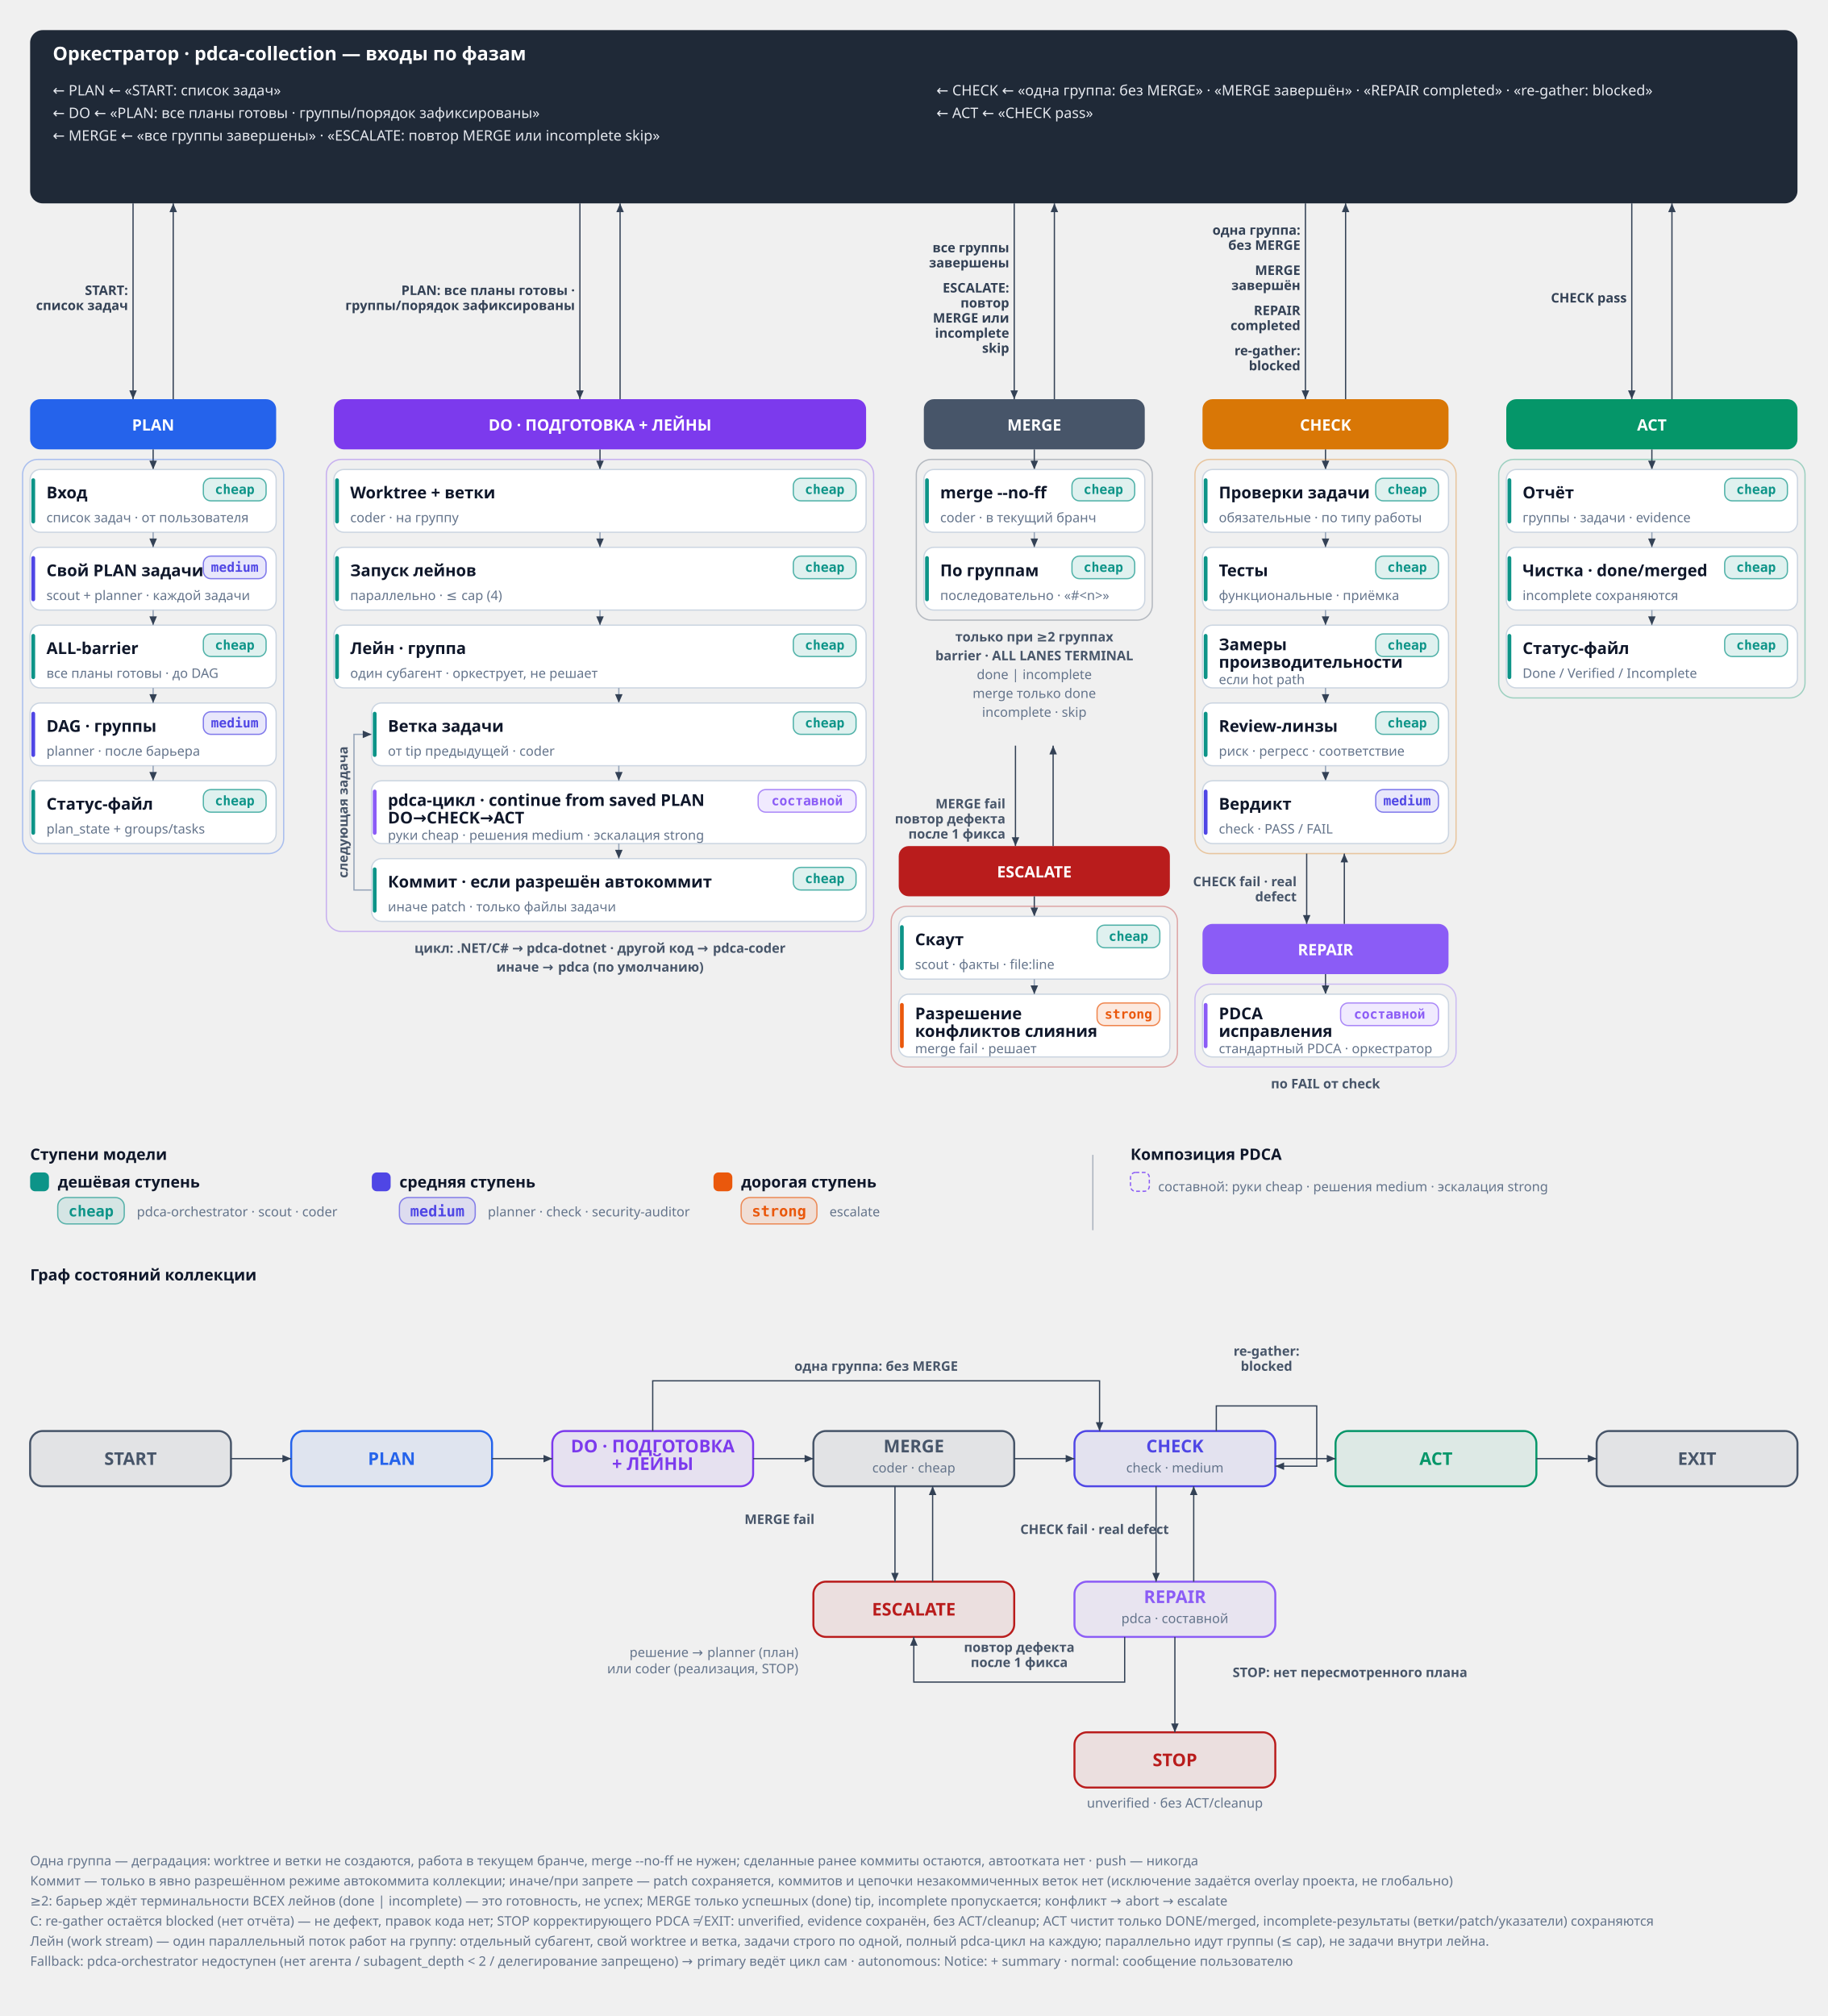
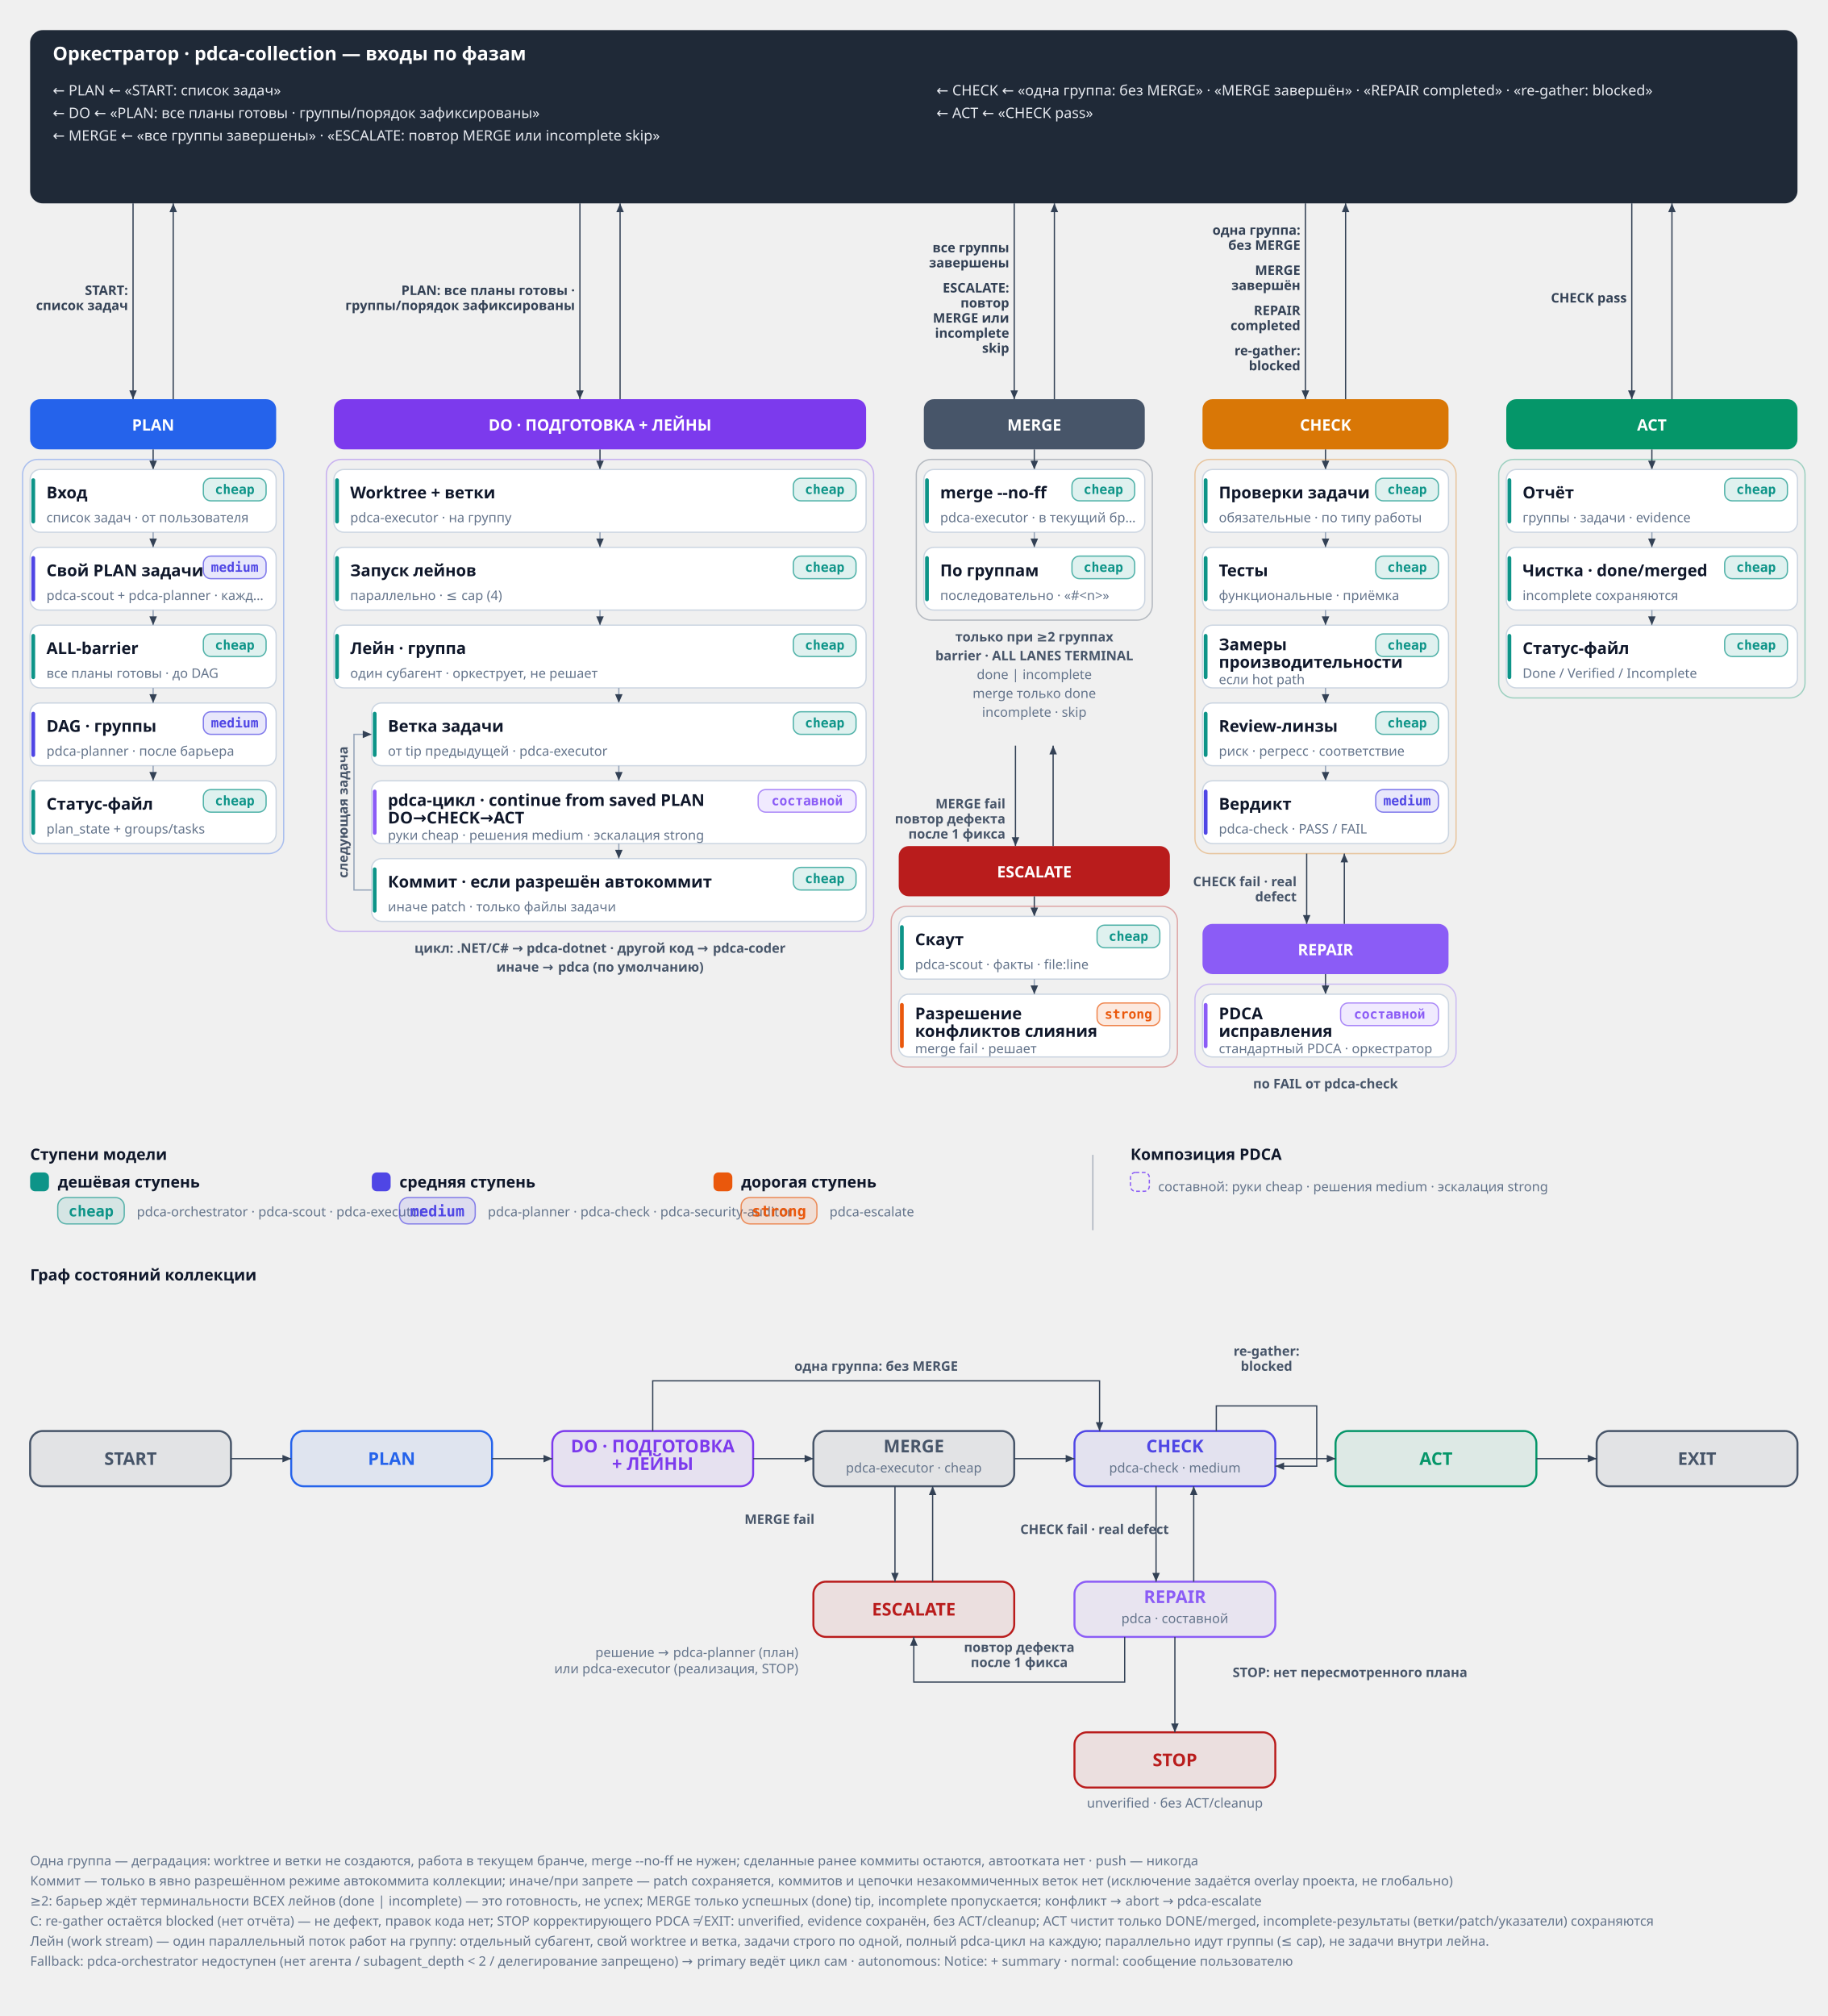
<svg xmlns="http://www.w3.org/2000/svg" viewBox="0 0 1456 1606" width="1456" font-family="Segoe UI, system-ui, sans-serif">
  <defs>
    <marker id="arrow" markerWidth="9" markerHeight="9" refX="7" refY="3" orient="auto">
      <path d="M0,0 L7,3 L0,6 Z" fill="#334155" />
    </marker>
  </defs>
  <style>
.t{font-size:13px;font-weight:600;fill:#0f172a}
.s{font-size:10.5px;fill:#64748b}
.h{font-size:12.5px;font-weight:700;fill:#ffffff}
.g{font-size:10.5px;font-weight:600}
.band{fill:#1f2937}
.bt{fill:#ffffff;font-size:15px;font-weight:700}
.ol{fill:#e6e9ef;font-size:11.5px}
.lt{font-size:12.5px;font-weight:700;fill:#0f172a}
.ls{font-size:10.5px;fill:#64748b}
.nt{font-size:10.5px;fill:#64748b}
.lm{font-family:ui-monospace,Consolas,Menlo,monospace;font-size:12px;font-weight:700}
.bm{font-family:ui-monospace,Consolas,Menlo,monospace;font-size:10.5px;font-weight:700}
.st{font-size:14px;font-weight:700}
</style>
  <rect x="24" y="24" width="1408" height="138" rx="10" class="band" data-band="orchestrator" />
  <text x="42" y="48" class="bt">Оркестратор · pdca-collection — входы по фазам</text>
  <text x="42" y="76" class="ol">← PLAN ← «START: список задач»</text>
  <text x="42" y="94" class="ol">← DO ← «PLAN: все планы готовы · группы/порядок зафиксированы»</text>
  <text x="42" y="112" class="ol">← MERGE ← «все группы завершены» · «ESCALATE: повтор MERGE или incomplete skip»</text>
  <text x="746.0" y="76" class="ol">← CHECK ← «одна группа: без MERGE» · «MERGE завершён» · «REPAIR completed» · «re-gather: blocked»</text>
  <text x="746.0" y="94" class="ol">← ACT ← «CHECK pass»</text>
  <g data-column="P">
    <g data-peer-header="P">
      <rect x="24" y="318" width="196" height="40" rx="8" fill="#2563eb" />
      <text x="122.0" y="343.0" class="h" text-anchor="middle">PLAN</text>
    </g>
    <polyline points="122.0,358 122.0,374" fill="none" stroke="#334155" marker-end="url(#arrow)" />
    <rect x="24" y="374" width="196" height="50" rx="8" fill="#ffffff" stroke="#cbd5e1" stroke-width="1" />
    <rect x="25" y="381" width="3" height="36" rx="1.5" fill="#0d9488" />
    <rect x="162" y="381" width="50" height="18" rx="6" fill="#0d9488" fill-opacity="0.13" stroke="#0d9488" stroke-opacity="0.7" />
    <text x="187.0" y="393.5" class="bm" fill="#0d9488" text-anchor="middle">cheap</text>
    <text x="37" y="397" class="t">Вход</text>
    <text x="37" y="416" class="s">список задач · от пользователя</text>
    <g data-step="task-plan">
      <rect x="24" y="436" width="196" height="50" rx="8" fill="#ffffff" stroke="#cbd5e1" stroke-width="1" />
      <rect x="25" y="443" width="3" height="36" rx="1.5" fill="#4f46e5" />
      <rect x="162" y="443" width="50" height="18" rx="6" fill="#4f46e5" fill-opacity="0.13" stroke="#4f46e5" stroke-opacity="0.7" />
      <text x="187.0" y="455.5" class="bm" fill="#4f46e5" text-anchor="middle">medium</text>
      <text x="37" y="459" class="t">Свой PLAN задачи</text>
-       <text x="37" y="478" class="s">scout + planner · каждой задачи</text>
+       <text x="37" y="478" class="s">pdca-scout + pdca-planner · кажд…</text>
    </g>
    <g data-step="all-plans-barrier">
      <rect x="24" y="498" width="196" height="50" rx="8" fill="#ffffff" stroke="#cbd5e1" stroke-width="1" />
      <rect x="25" y="505" width="3" height="36" rx="1.5" fill="#0d9488" />
      <rect x="162" y="505" width="50" height="18" rx="6" fill="#0d9488" fill-opacity="0.13" stroke="#0d9488" stroke-opacity="0.7" />
      <text x="187.0" y="517.5" class="bm" fill="#0d9488" text-anchor="middle">cheap</text>
      <text x="37" y="521" class="t">ALL-barrier</text>
      <text x="37" y="540" class="s">все планы готовы · до DAG</text>
    </g>
    <g data-step="collection-scheduling">
      <rect x="24" y="560" width="196" height="50" rx="8" fill="#ffffff" stroke="#cbd5e1" stroke-width="1" />
      <rect x="25" y="567" width="3" height="36" rx="1.5" fill="#4f46e5" />
      <rect x="162" y="567" width="50" height="18" rx="6" fill="#4f46e5" fill-opacity="0.13" stroke="#4f46e5" stroke-opacity="0.7" />
      <text x="187.0" y="579.5" class="bm" fill="#4f46e5" text-anchor="middle">medium</text>
      <text x="37" y="583" class="t">DAG · группы</text>
-       <text x="37" y="602" class="s">planner · после барьера</text>
+       <text x="37" y="602" class="s">pdca-planner · после барьера</text>
    </g>
    <rect x="24" y="622" width="196" height="50" rx="8" fill="#ffffff" stroke="#cbd5e1" stroke-width="1" />
    <rect x="25" y="629" width="3" height="36" rx="1.5" fill="#0d9488" />
    <rect x="162" y="629" width="50" height="18" rx="6" fill="#0d9488" fill-opacity="0.13" stroke="#0d9488" stroke-opacity="0.7" />
    <text x="187.0" y="641.5" class="bm" fill="#0d9488" text-anchor="middle">cheap</text>
    <text x="37" y="645" class="t">Статус-файл</text>
    <text x="37" y="664" class="s">plan_state + groups/tasks</text>
    <polyline points="122.0,424 122.0,436" fill="none" stroke="#94a3b8" marker-end="url(#arrow)" />
    <polyline points="122.0,486 122.0,498" fill="none" stroke="#94a3b8" marker-end="url(#arrow)" />
    <polyline points="122.0,548 122.0,560" fill="none" stroke="#94a3b8" marker-end="url(#arrow)" />
    <polyline points="122.0,610 122.0,622" fill="none" stroke="#94a3b8" marker-end="url(#arrow)" />
    <rect x="18" y="366" width="208" height="314" rx="12" fill="none" stroke="#2563eb" stroke-opacity="0.35" stroke-width="1" data-frame="P" />
  </g>
  <g data-column="DO">
    <g data-peer-header="DO">
      <rect x="266.0" y="318" width="424" height="40" rx="8" fill="#7c3aed" />
      <text x="478.0" y="343.0" class="h" text-anchor="middle">DO · ПОДГОТОВКА + ЛЕЙНЫ</text>
    </g>
    <polyline points="478.0,358 478.0,374" fill="none" stroke="#334155" marker-end="url(#arrow)" />
    <rect x="266.0" y="374" width="424" height="50" rx="8" fill="#ffffff" stroke="#cbd5e1" stroke-width="1" />
    <rect x="267.0" y="381" width="3" height="36" rx="1.5" fill="#0d9488" />
    <rect x="632.0" y="381" width="50" height="18" rx="6" fill="#0d9488" fill-opacity="0.13" stroke="#0d9488" stroke-opacity="0.7" />
    <text x="657.0" y="393.5" class="bm" fill="#0d9488" text-anchor="middle">cheap</text>
    <text x="279.0" y="397" class="t">Worktree + ветки</text>
-     <text x="279.0" y="416" class="s">coder · на группу</text>
+     <text x="279.0" y="416" class="s">pdca-executor · на группу</text>
    <rect x="266.0" y="436" width="424" height="50" rx="8" fill="#ffffff" stroke="#cbd5e1" stroke-width="1" />
    <rect x="267.0" y="443" width="3" height="36" rx="1.5" fill="#0d9488" />
    <rect x="632.0" y="443" width="50" height="18" rx="6" fill="#0d9488" fill-opacity="0.13" stroke="#0d9488" stroke-opacity="0.7" />
    <text x="657.0" y="455.5" class="bm" fill="#0d9488" text-anchor="middle">cheap</text>
    <text x="279.0" y="459" class="t">Запуск лейнов</text>
    <text x="279.0" y="478" class="s">параллельно · ≤ cap (4)</text>
    <polyline points="478.0,424 478.0,436" fill="none" stroke="#94a3b8" marker-end="url(#arrow)" />
    <rect x="266.0" y="498" width="424" height="50" rx="8" fill="#ffffff" stroke="#cbd5e1" stroke-width="1" />
    <rect x="267.0" y="505" width="3" height="36" rx="1.5" fill="#0d9488" />
    <rect x="632.0" y="505" width="50" height="18" rx="6" fill="#0d9488" fill-opacity="0.13" stroke="#0d9488" stroke-opacity="0.7" />
    <text x="657.0" y="517.5" class="bm" fill="#0d9488" text-anchor="middle">cheap</text>
    <text x="279.0" y="521" class="t">Лейн · группа</text>
    <text x="279.0" y="540" class="s">один субагент · оркеструет, не решает</text>
    <polyline points="478.0,486 478.0,498" fill="none" stroke="#94a3b8" marker-end="url(#arrow)" />
    <polyline points="493.0,548 493.0,560" fill="none" stroke="#94a3b8" marker-end="url(#arrow)" />
    <rect x="296.0" y="560" width="394" height="50" rx="8" fill="#ffffff" stroke="#cbd5e1" stroke-width="1" />
    <rect x="297.0" y="567" width="3" height="36" rx="1.5" fill="#0d9488" />
    <rect x="632.0" y="567" width="50" height="18" rx="6" fill="#0d9488" fill-opacity="0.13" stroke="#0d9488" stroke-opacity="0.7" />
    <text x="657.0" y="579.5" class="bm" fill="#0d9488" text-anchor="middle">cheap</text>
    <text x="309.0" y="583" class="t">Ветка задачи</text>
-     <text x="309.0" y="602" class="s">от tip предыдущей · coder</text>
+     <text x="309.0" y="602" class="s">от tip предыдущей · pdca-executor</text>
    <rect x="296.0" y="622" width="394" height="50" rx="8" fill="#ffffff" stroke="#cbd5e1" stroke-width="1" />
    <rect x="297.0" y="629" width="3" height="36" rx="1.5" fill="#8b5cf6" />
    <rect x="604.0" y="629" width="78" height="18" rx="6" fill="#8b5cf6" fill-opacity="0.13" stroke="#8b5cf6" stroke-opacity="0.7" />
    <text x="643.0" y="641.5" class="bm" fill="#8b5cf6" text-anchor="middle">составной</text>
    <text x="309.0" y="642" class="t">pdca-цикл · continue from saved PLAN</text>
    <text x="309.0" y="656" class="t">DO→CHECK→ACT</text>
    <text x="309.0" y="669" class="s">руки cheap · решения medium · эскалация strong</text>
    <polyline points="493.0,610 493.0,622" fill="none" stroke="#94a3b8" marker-end="url(#arrow)" />
    <rect x="296.0" y="684" width="394" height="50" rx="8" fill="#ffffff" stroke="#cbd5e1" stroke-width="1" />
    <rect x="297.0" y="691" width="3" height="36" rx="1.5" fill="#0d9488" />
    <rect x="632.0" y="691" width="50" height="18" rx="6" fill="#0d9488" fill-opacity="0.13" stroke="#0d9488" stroke-opacity="0.7" />
    <text x="657.0" y="703.5" class="bm" fill="#0d9488" text-anchor="middle">cheap</text>
    <text x="309.0" y="707" class="t">Коммит · если разрешён автокоммит</text>
    <text x="309.0" y="726" class="s">иначе patch · только файлы задачи</text>
    <polyline points="493.0,672 493.0,684" fill="none" stroke="#94a3b8" marker-end="url(#arrow)" />
    <path d="M296.0,709.0 L282.0,709.0 L282.0,585.0 L296.0,585.0" fill="none" stroke="#94a3b8" marker-end="url(#arrow)" />
    <text x="277.0" y="647.0" class="g" fill="#475569" text-anchor="middle" transform="rotate(-90 277.0 647.0)">следующая задача</text>
    <rect x="260.0" y="366" width="436" height="376" rx="12" fill="none" stroke="#7c3aed" stroke-opacity="0.35" stroke-width="1" data-frame="DO" />
    <text x="478.0" y="759" class="g" fill="#475569" text-anchor="middle">цикл: .NET/C# → pdca-dotnet · другой код → pdca-coder</text>
    <text x="478.0" y="774" class="g" fill="#475569" text-anchor="middle">иначе → pdca (по умолчанию)</text>
  </g>
  <g data-column="MERGE">
    <g data-peer-header="MERGE">
      <rect x="736.0" y="318" width="176" height="40" rx="8" fill="#475569" />
      <text x="824.0" y="343.0" class="h" text-anchor="middle">MERGE</text>
    </g>
    <polyline points="824.0,358 824.0,374" fill="none" stroke="#334155" marker-end="url(#arrow)" />
    <rect x="736.0" y="374" width="176" height="50" rx="8" fill="#ffffff" stroke="#cbd5e1" stroke-width="1" />
    <rect x="737.0" y="381" width="3" height="36" rx="1.5" fill="#0d9488" />
    <rect x="854.0" y="381" width="50" height="18" rx="6" fill="#0d9488" fill-opacity="0.13" stroke="#0d9488" stroke-opacity="0.7" />
    <text x="879.0" y="393.5" class="bm" fill="#0d9488" text-anchor="middle">cheap</text>
    <text x="749.0" y="397" class="t">merge --no-ff</text>
-     <text x="749.0" y="416" class="s">coder · в текущий бранч</text>
+     <text x="749.0" y="416" class="s">pdca-executor · в текущий бр…</text>
    <rect x="736.0" y="436" width="176" height="50" rx="8" fill="#ffffff" stroke="#cbd5e1" stroke-width="1" />
    <rect x="737.0" y="443" width="3" height="36" rx="1.5" fill="#0d9488" />
    <rect x="854.0" y="443" width="50" height="18" rx="6" fill="#0d9488" fill-opacity="0.13" stroke="#0d9488" stroke-opacity="0.7" />
    <text x="879.0" y="455.5" class="bm" fill="#0d9488" text-anchor="middle">cheap</text>
    <text x="749.0" y="459" class="t">По группам</text>
    <text x="749.0" y="478" class="s">последовательно · «#&lt;n&gt;»</text>
    <polyline points="824.0,424 824.0,436" fill="none" stroke="#94a3b8" marker-end="url(#arrow)" />
    <g data-condition="all-lanes-terminal">
      <rect x="730.0" y="366" width="188" height="128" rx="12" fill="none" stroke="#475569" stroke-opacity="0.35" stroke-width="1" data-frame="MERGE" />
      <text x="824.0" y="511" class="g" fill="#475569" text-anchor="middle">только при ≥2 группах</text>
      <text x="824.0" y="526" class="g" fill="#475569" text-anchor="middle">barrier · ALL LANES TERMINAL</text>
      <text x="824.0" y="541" class="ls" fill="#64748b" text-anchor="middle">done | incomplete</text>
      <text x="824.0" y="556" class="ls" fill="#64748b" text-anchor="middle">merge только done</text>
      <text x="824.0" y="571" class="ls" fill="#64748b" text-anchor="middle">incomplete · skip</text>
    </g>
  </g>
-   <g data-column="C" data-role="check" data-tier="medium">
+   <g data-column="C" data-role="pdca-check" data-tier="medium">
    <g data-peer-header="C">
      <rect x="958.0" y="318" width="196" height="40" rx="8" fill="#d97706" />
      <text x="1056.0" y="343.0" class="h" text-anchor="middle">CHECK</text>
    </g>
    <polyline points="1056.0,358 1056.0,374" fill="none" stroke="#334155" marker-end="url(#arrow)" />
    <rect x="958.0" y="374" width="196" height="50" rx="8" fill="#ffffff" stroke="#cbd5e1" stroke-width="1" />
    <rect x="959.0" y="381" width="3" height="36" rx="1.5" fill="#0d9488" />
    <rect x="1096.0" y="381" width="50" height="18" rx="6" fill="#0d9488" fill-opacity="0.13" stroke="#0d9488" stroke-opacity="0.7" />
    <text x="1121.0" y="393.5" class="bm" fill="#0d9488" text-anchor="middle">cheap</text>
    <text x="971.0" y="397" class="t">Проверки задачи</text>
    <text x="971.0" y="416" class="s">обязательные · по типу работы</text>
    <rect x="958.0" y="436" width="196" height="50" rx="8" fill="#ffffff" stroke="#cbd5e1" stroke-width="1" />
    <rect x="959.0" y="443" width="3" height="36" rx="1.5" fill="#0d9488" />
    <rect x="1096.0" y="443" width="50" height="18" rx="6" fill="#0d9488" fill-opacity="0.13" stroke="#0d9488" stroke-opacity="0.7" />
    <text x="1121.0" y="455.5" class="bm" fill="#0d9488" text-anchor="middle">cheap</text>
    <text x="971.0" y="459" class="t">Тесты</text>
    <text x="971.0" y="478" class="s">функциональные · приёмка</text>
    <rect x="958.0" y="498" width="196" height="50" rx="8" fill="#ffffff" stroke="#cbd5e1" stroke-width="1" />
    <rect x="959.0" y="505" width="3" height="36" rx="1.5" fill="#0d9488" />
    <rect x="1096.0" y="505" width="50" height="18" rx="6" fill="#0d9488" fill-opacity="0.13" stroke="#0d9488" stroke-opacity="0.7" />
    <text x="1121.0" y="517.5" class="bm" fill="#0d9488" text-anchor="middle">cheap</text>
    <text x="971.0" y="518" class="t">Замеры</text>
    <text x="971.0" y="532" class="t">производительности</text>
    <text x="971.0" y="545" class="s">если hot path</text>
    <rect x="958.0" y="560" width="196" height="50" rx="8" fill="#ffffff" stroke="#cbd5e1" stroke-width="1" />
    <rect x="959.0" y="567" width="3" height="36" rx="1.5" fill="#0d9488" />
    <rect x="1096.0" y="567" width="50" height="18" rx="6" fill="#0d9488" fill-opacity="0.13" stroke="#0d9488" stroke-opacity="0.7" />
    <text x="1121.0" y="579.5" class="bm" fill="#0d9488" text-anchor="middle">cheap</text>
    <text x="971.0" y="583" class="t">Review-линзы</text>
    <text x="971.0" y="602" class="s">риск · регресс · соответствие</text>
    <polyline points="1056.0,424 1056.0,436" fill="none" stroke="#94a3b8" marker-end="url(#arrow)" />
    <polyline points="1056.0,486 1056.0,498" fill="none" stroke="#94a3b8" marker-end="url(#arrow)" />
    <polyline points="1056.0,548 1056.0,560" fill="none" stroke="#94a3b8" marker-end="url(#arrow)" />
    <polyline points="1056.0,610 1056.0,622" fill="none" stroke="#94a3b8" marker-end="url(#arrow)" />
-     <g data-step="check-verdict" data-role="check" data-tier="medium">
+     <g data-step="check-verdict" data-role="pdca-check" data-tier="medium">
      <rect x="958.0" y="622" width="196" height="50" rx="8" fill="#ffffff" stroke="#cbd5e1" stroke-width="1" />
      <rect x="959.0" y="629" width="3" height="36" rx="1.5" fill="#4f46e5" />
      <rect x="1096.0" y="629" width="50" height="18" rx="6" fill="#4f46e5" fill-opacity="0.13" stroke="#4f46e5" stroke-opacity="0.7" />
      <text x="1121.0" y="641.5" class="bm" fill="#4f46e5" text-anchor="middle">medium</text>
      <text x="971.0" y="645" class="t">Вердикт</text>
-       <text x="971.0" y="664" class="s">check · PASS / FAIL</text>
+       <text x="971.0" y="664" class="s">pdca-check · PASS / FAIL</text>
    </g>
    <rect x="952.0" y="366" width="208" height="314" rx="12" fill="none" stroke="#d97706" stroke-opacity="0.35" stroke-width="1" data-frame="C" />
  </g>
  <g data-column="A">
    <g data-peer-header="A">
      <rect x="1200.0" y="318" width="232" height="40" rx="8" fill="#059669" />
      <text x="1316.0" y="343.0" class="h" text-anchor="middle">ACT</text>
    </g>
    <polyline points="1316.0,358 1316.0,374" fill="none" stroke="#334155" marker-end="url(#arrow)" />
    <rect x="1200.0" y="374" width="232" height="50" rx="8" fill="#ffffff" stroke="#cbd5e1" stroke-width="1" />
    <rect x="1201.0" y="381" width="3" height="36" rx="1.5" fill="#0d9488" />
    <rect x="1374.0" y="381" width="50" height="18" rx="6" fill="#0d9488" fill-opacity="0.13" stroke="#0d9488" stroke-opacity="0.7" />
    <text x="1399.0" y="393.5" class="bm" fill="#0d9488" text-anchor="middle">cheap</text>
    <text x="1213.0" y="397" class="t">Отчёт</text>
    <text x="1213.0" y="416" class="s">группы · задачи · evidence</text>
    <rect x="1200.0" y="436" width="232" height="50" rx="8" fill="#ffffff" stroke="#cbd5e1" stroke-width="1" />
    <rect x="1201.0" y="443" width="3" height="36" rx="1.5" fill="#0d9488" />
    <rect x="1374.0" y="443" width="50" height="18" rx="6" fill="#0d9488" fill-opacity="0.13" stroke="#0d9488" stroke-opacity="0.7" />
    <text x="1399.0" y="455.5" class="bm" fill="#0d9488" text-anchor="middle">cheap</text>
    <text x="1213.0" y="459" class="t">Чистка · done/merged</text>
    <text x="1213.0" y="478" class="s">incomplete сохраняются</text>
    <rect x="1200.0" y="498" width="232" height="50" rx="8" fill="#ffffff" stroke="#cbd5e1" stroke-width="1" />
    <rect x="1201.0" y="505" width="3" height="36" rx="1.5" fill="#0d9488" />
    <rect x="1374.0" y="505" width="50" height="18" rx="6" fill="#0d9488" fill-opacity="0.13" stroke="#0d9488" stroke-opacity="0.7" />
    <text x="1399.0" y="517.5" class="bm" fill="#0d9488" text-anchor="middle">cheap</text>
    <text x="1213.0" y="521" class="t">Статус-файл</text>
    <text x="1213.0" y="540" class="s">Done / Verified / Incomplete</text>
    <polyline points="1316.0,424 1316.0,436" fill="none" stroke="#94a3b8" marker-end="url(#arrow)" />
    <polyline points="1316.0,486 1316.0,498" fill="none" stroke="#94a3b8" marker-end="url(#arrow)" />
    <rect x="1194.0" y="366" width="244" height="190" rx="12" fill="none" stroke="#059669" stroke-opacity="0.35" stroke-width="1" data-frame="A" />
  </g>
  <g data-column="REPAIR" data-child-of="C" data-dispatched-by="orchestrator" data-main-recovery="corrective-pdca" data-composition="composite">
    <g data-peer-header="REPAIR">
      <rect x="958.0" y="736" width="196" height="40" rx="8" fill="#8b5cf6" />
      <text x="1056.0" y="761.0" class="h" text-anchor="middle">REPAIR</text>
    </g>
    <polyline points="1056.0,776 1056.0,792" fill="none" stroke="#334155" marker-end="url(#arrow)" />
    <rect x="958.0" y="792" width="196" height="50" rx="8" fill="#ffffff" stroke="#cbd5e1" stroke-width="1" />
    <rect x="959.0" y="799" width="3" height="36" rx="1.5" fill="#8b5cf6" />
    <rect x="1068.0" y="799" width="78" height="18" rx="6" fill="#8b5cf6" fill-opacity="0.13" stroke="#8b5cf6" stroke-opacity="0.7" />
    <text x="1107.0" y="811.5" class="bm" fill="#8b5cf6" text-anchor="middle">составной</text>
    <text x="971.0" y="812" class="t">PDCA</text>
    <text x="971.0" y="826" class="t">исправления</text>
    <text x="971.0" y="839" class="s">стандартный PDCA · оркестратор</text>
    <rect x="952.0" y="784" width="208" height="66" rx="12" fill="none" stroke="#8b5cf6" stroke-opacity="0.35" stroke-width="1" data-frame="REPAIR" />
-     <text x="1056.0" y="867" class="g" fill="#475569" text-anchor="middle">по FAIL от check</text>
+     <text x="1056.0" y="867" class="g" fill="#475569" text-anchor="middle">по FAIL от pdca-check</text>
  </g>
  <g data-bus="dispatch" data-origin="C" data-target="REPAIR" data-kind="dispatch">
    <polyline points="1041.0,680 1041.0,736" fill="none" stroke="#334155" marker-end="url(#arrow)" />
    <g data-entry-from="C" data-entry-to="REPAIR" data-entry-condition="FAIL">
      <text x="1033.0" y="706" class="g" fill="#475569" text-anchor="end">CHECK fail · real</text>
      <text x="1033.0" y="718" class="g" fill="#475569" text-anchor="end">defect</text>
    </g>
  </g>
  <g data-bus="result" data-origin="REPAIR" data-target="C" data-kind="result">
    <polyline points="1071.0,736 1071.0,680" fill="none" stroke="#334155" marker-end="url(#arrow)" />
  </g>
  <g data-column="E" data-child-of="MERGE" data-dispatched-by="orchestrator">
    <g data-peer-header="E">
      <rect x="716.0" y="674" width="216" height="40" rx="8" fill="#b91c1c" />
      <text x="824.0" y="699.0" class="h" text-anchor="middle">ESCALATE</text>
    </g>
    <polyline points="824.0,714 824.0,730" fill="none" stroke="#334155" marker-end="url(#arrow)" />
    <rect x="716.0" y="730" width="216" height="50" rx="8" fill="#ffffff" stroke="#cbd5e1" stroke-width="1" />
    <rect x="717.0" y="737" width="3" height="36" rx="1.5" fill="#0d9488" />
    <rect x="874.0" y="737" width="50" height="18" rx="6" fill="#0d9488" fill-opacity="0.13" stroke="#0d9488" stroke-opacity="0.7" />
    <text x="899.0" y="749.5" class="bm" fill="#0d9488" text-anchor="middle">cheap</text>
    <text x="729.0" y="753" class="t">Скаут</text>
-     <text x="729.0" y="772" class="s">scout · факты · file:line</text>
+     <text x="729.0" y="772" class="s">pdca-scout · факты · file:line</text>
    <rect x="716.0" y="792" width="216" height="50" rx="8" fill="#ffffff" stroke="#cbd5e1" stroke-width="1" />
    <rect x="717.0" y="799" width="3" height="36" rx="1.5" fill="#ea580c" />
    <rect x="874.0" y="799" width="50" height="18" rx="6" fill="#ea580c" fill-opacity="0.13" stroke="#ea580c" stroke-opacity="0.7" />
    <text x="899.0" y="811.5" class="bm" fill="#ea580c" text-anchor="middle">strong</text>
    <text x="729.0" y="812" class="t">Разрешение</text>
    <text x="729.0" y="826" class="t">конфликтов слияния</text>
    <text x="729.0" y="839" class="s">merge fail · решает</text>
    <polyline points="824.0,780 824.0,792" fill="none" stroke="#94a3b8" marker-end="url(#arrow)" />
    <rect x="710.0" y="722" width="228" height="128" rx="12" fill="none" stroke="#b91c1c" stroke-opacity="0.35" stroke-width="1" data-frame="E" />
  </g>
  <g data-bus="dispatch" data-origin="MERGE" data-target="E" data-kind="dispatch">
    <polyline points="809.0,594 809.0,674" fill="none" stroke="#334155" marker-end="url(#arrow)" />
    <g data-entry-from="MERGE" data-entry-to="ESCALATE" data-entry-condition="merge-конфликт">
      <text x="801.0" y="644" class="g" fill="#475569" text-anchor="end">MERGE fail</text>
    </g>
    <g data-entry-from="REPAIR" data-entry-to="ESCALATE" data-entry-condition="повтор дефекта после 1 фикса">
      <text x="801.0" y="656" class="g" fill="#475569" text-anchor="end">повтор дефекта</text>
      <text x="801.0" y="668" class="g" fill="#475569" text-anchor="end">после 1 фикса</text>
    </g>
  </g>
  <g data-bus="result" data-origin="E" data-target="MERGE" data-kind="result">
    <polyline points="839.0,674 839.0,594" fill="none" stroke="#334155" marker-end="url(#arrow)" />
  </g>
  <g data-bus="dispatch" data-origin="orchestrator" data-target="P" data-kind="dispatch">
    <polyline points="106.0,162 106.0,318" fill="none" stroke="#334155" marker-end="url(#arrow)" />
    <g data-entry-from="START" data-entry-to="P" data-entry-condition="старт">
      <text x="102.0" y="235.0" class="g" fill="#334155" text-anchor="end">START:</text>
      <text x="102.0" y="247.0" class="g" fill="#334155" text-anchor="end">список задач</text>
    </g>
  </g>
  <g data-bus="result" data-origin="P" data-target="orchestrator" data-kind="result">
    <polyline points="138.0,318 138.0,162" fill="none" stroke="#334155" marker-end="url(#arrow)" />
  </g>
  <g data-bus="dispatch" data-origin="orchestrator" data-target="DO" data-kind="dispatch">
    <polyline points="462.0,162 462.0,318" fill="none" stroke="#334155" marker-end="url(#arrow)" />
    <g data-entry-from="P" data-entry-to="DO" data-entry-condition="группы">
      <text x="458.0" y="235.0" class="g" fill="#334155" text-anchor="end">PLAN: все планы готовы ·</text>
      <text x="458.0" y="247.0" class="g" fill="#334155" text-anchor="end">группы/порядок зафиксированы</text>
    </g>
  </g>
  <g data-bus="result" data-origin="DO" data-target="orchestrator" data-kind="result">
    <polyline points="494.0,318 494.0,162" fill="none" stroke="#334155" marker-end="url(#arrow)" />
  </g>
  <g data-bus="dispatch" data-origin="orchestrator" data-target="MERGE" data-kind="dispatch">
    <polyline points="808.0,162 808.0,318" fill="none" stroke="#334155" marker-end="url(#arrow)" />
    <g data-entry-from="DO" data-entry-to="MERGE" data-entry-condition="≥2 · all-lanes-terminal">
      <text x="804.0" y="201.0" class="g" fill="#334155" text-anchor="end">все группы</text>
      <text x="804.0" y="213.0" class="g" fill="#334155" text-anchor="end">завершены</text>
    </g>
    <g data-entry-from="ESCALATE" data-entry-to="MERGE" data-entry-condition="решено/переставить/пометить incomplete">
      <text x="804.0" y="233.0" class="g" fill="#334155" text-anchor="end">ESCALATE:</text>
      <text x="804.0" y="245.0" class="g" fill="#334155" text-anchor="end">повтор</text>
      <text x="804.0" y="257.0" class="g" fill="#334155" text-anchor="end">MERGE или</text>
      <text x="804.0" y="269.0" class="g" fill="#334155" text-anchor="end">incomplete</text>
      <text x="804.0" y="281.0" class="g" fill="#334155" text-anchor="end">skip</text>
    </g>
  </g>
  <g data-bus="result" data-origin="MERGE" data-target="orchestrator" data-kind="result">
    <polyline points="840.0,318 840.0,162" fill="none" stroke="#334155" marker-end="url(#arrow)" />
  </g>
  <g data-bus="dispatch" data-origin="orchestrator" data-target="C" data-kind="dispatch">
    <polyline points="1040.0,162 1040.0,318" fill="none" stroke="#334155" marker-end="url(#arrow)" />
    <g data-entry-from="DO" data-entry-to="C" data-entry-condition="одна группа · без merge">
      <text x="1036.0" y="187.0" class="g" fill="#334155" text-anchor="end">одна группа:</text>
      <text x="1036.0" y="199.0" class="g" fill="#334155" text-anchor="end">без MERGE</text>
    </g>
    <g data-entry-from="MERGE" data-entry-to="C" data-entry-condition="интеграция завершена">
      <text x="1036.0" y="219.0" class="g" fill="#334155" text-anchor="end">MERGE</text>
      <text x="1036.0" y="231.0" class="g" fill="#334155" text-anchor="end">завершён</text>
    </g>
    <g data-entry-from="REPAIR" data-entry-to="C" data-entry-condition="full-verification">
      <text x="1036.0" y="251.0" class="g" fill="#334155" text-anchor="end">REPAIR</text>
      <text x="1036.0" y="263.0" class="g" fill="#334155" text-anchor="end">completed</text>
    </g>
    <g data-entry-from="C" data-entry-to="C" data-entry-condition="re-gather">
      <text x="1036.0" y="283.0" class="g" fill="#334155" text-anchor="end">re-gather:</text>
      <text x="1036.0" y="295.0" class="g" fill="#334155" text-anchor="end">blocked</text>
    </g>
  </g>
  <g data-bus="result" data-origin="C" data-target="orchestrator" data-kind="result">
    <polyline points="1072.0,318 1072.0,162" fill="none" stroke="#334155" marker-end="url(#arrow)" />
  </g>
  <g data-bus="dispatch" data-origin="orchestrator" data-target="A" data-kind="dispatch">
    <polyline points="1300.0,162 1300.0,318" fill="none" stroke="#334155" marker-end="url(#arrow)" />
    <g data-entry-from="C" data-entry-to="A" data-entry-condition="PASS">
      <text x="1296.0" y="241.0" class="g" fill="#334155" text-anchor="end">CHECK pass</text>
    </g>
  </g>
  <g data-bus="result" data-origin="A" data-target="orchestrator" data-kind="result">
    <polyline points="1332.0,318 1332.0,162" fill="none" stroke="#334155" marker-end="url(#arrow)" />
  </g>
  <g data-legend="model-tiers">
    <text x="24" y="924" class="lt">Ступени модели</text>
    <text x="46.0" y="946" class="lt">дешёвая ступень</text>
    <rect x="24.0" y="934" width="15" height="15" rx="4" fill="#0d9488" />
    <rect x="46.0" y="954" width="53.0" height="21" rx="7" fill="#0d9488" fill-opacity="0.12" stroke="#0d9488" stroke-opacity="0.65" />
    <text x="72.5" y="969" class="lm" fill="#0d9488" text-anchor="middle">cheap</text>
-     <text x="109.0" y="969" class="ls">pdca-orchestrator · scout · coder</text>
+     <text x="109.0" y="969" class="ls">pdca-orchestrator · pdca-scout · pdca-executor</text>
    <text x="318.213" y="946" class="lt">средняя ступень</text>
    <rect x="296.213" y="934" width="15" height="15" rx="4" fill="#4f46e5" />
    <rect x="318.213" y="954" width="60.4" height="21" rx="7" fill="#4f46e5" fill-opacity="0.12" stroke="#4f46e5" stroke-opacity="0.65" />
    <text x="348.413" y="969" class="lm" fill="#4f46e5" text-anchor="middle">medium</text>
-     <text x="388.613" y="969" class="ls">planner · check · security-auditor</text>
+     <text x="388.613" y="969" class="ls">pdca-planner · pdca-check · pdca-security-auditor</text>
    <text x="590.427" y="946" class="lt">дорогая ступень</text>
    <rect x="568.427" y="934" width="15" height="15" rx="4" fill="#ea580c" />
    <rect x="590.427" y="954" width="60.4" height="21" rx="7" fill="#ea580c" fill-opacity="0.12" stroke="#ea580c" stroke-opacity="0.65" />
    <text x="620.627" y="969" class="lm" fill="#ea580c" text-anchor="middle">strong</text>
-     <text x="660.827" y="969" class="ls">escalate</text>
+     <text x="660.827" y="969" class="ls">pdca-escalate</text>
  </g>
  <line x1="870.64" y1="920" x2="870.64" y2="980" stroke="#64748b" stroke-opacity="0.5" />
  <g data-legend="composition">
    <text x="900.64" y="924" class="lt">Композиция PDCA</text>
    <rect x="900.64" y="934" width="15" height="15" rx="4" fill="none" stroke="#8b5cf6" stroke-dasharray="3 2" />
    <text x="922.64" y="949" class="ls" fill="#475569">составной: руки cheap · решения medium · эскалация strong</text>
  </g>
  <text x="24" y="1020" class="lt">Граф состояний коллекции</text>
  <g data-node="START">
    <rect x="24" y="1140" width="160" height="44" rx="10" fill="#475569" fill-opacity="0.08" stroke="#475569" stroke-width="1.6" />
    <text x="104.0" y="1167.0" class="st" fill="#475569" text-anchor="middle">START</text>
  </g>
  <g data-node="P">
    <rect x="232" y="1140" width="160" height="44" rx="10" fill="#2563eb" fill-opacity="0.08" stroke="#2563eb" stroke-width="1.6" />
    <text x="312.0" y="1167.0" class="st" fill="#2563eb" text-anchor="middle">PLAN</text>
  </g>
  <g data-node="DO" data-tier="cheap">
    <rect x="440" y="1140" width="160" height="44" rx="10" fill="#7c3aed" fill-opacity="0.08" stroke="#7c3aed" stroke-width="1.6" />
    <text x="520.0" y="1157" class="st" fill="#7c3aed" text-anchor="middle">DO · ПОДГОТОВКА</text>
    <text x="520.0" y="1171" class="st" fill="#7c3aed" text-anchor="middle">+ ЛЕЙНЫ</text>
  </g>
  <g data-node="MERGE" data-tier="cheap">
    <rect x="648" y="1140" width="160" height="44" rx="10" fill="#475569" fill-opacity="0.08" stroke="#475569" stroke-width="1.6" />
    <text x="728.0" y="1157" class="st" fill="#475569" text-anchor="middle">MERGE</text>
-     <text x="728.0" y="1173" class="ls" fill="#475569" text-anchor="middle">coder · cheap</text>
+     <text x="728.0" y="1173" class="ls" fill="#475569" text-anchor="middle">pdca-executor · cheap</text>
  </g>
  <g data-node="C" data-tier="medium">
    <rect x="856" y="1140" width="160" height="44" rx="10" fill="#4f46e5" fill-opacity="0.08" stroke="#4f46e5" stroke-width="1.6" />
    <text x="936.0" y="1157" class="st" fill="#4f46e5" text-anchor="middle">CHECK</text>
-     <text x="936.0" y="1173" class="ls" fill="#4f46e5" text-anchor="middle">check · medium</text>
+     <text x="936.0" y="1173" class="ls" fill="#4f46e5" text-anchor="middle">pdca-check · medium</text>
  </g>
  <g data-node="A">
    <rect x="1064" y="1140" width="160" height="44" rx="10" fill="#059669" fill-opacity="0.08" stroke="#059669" stroke-width="1.6" />
    <text x="1144.0" y="1167.0" class="st" fill="#059669" text-anchor="middle">ACT</text>
  </g>
  <g data-node="EXIT">
    <rect x="1272" y="1140" width="160" height="44" rx="10" fill="#475569" fill-opacity="0.08" stroke="#475569" stroke-width="1.6" />
    <text x="1352.0" y="1167.0" class="st" fill="#475569" text-anchor="middle">EXIT</text>
  </g>
  <g data-node="REPAIR" data-composition="composite">
    <rect x="856" y="1260" width="160" height="44" rx="10" fill="#8b5cf6" fill-opacity="0.08" stroke="#8b5cf6" stroke-width="1.6" />
    <text x="936.0" y="1277" class="st" fill="#8b5cf6" text-anchor="middle">REPAIR</text>
    <text x="936.0" y="1293" class="ls" fill="#8b5cf6" text-anchor="middle">pdca · составной</text>
  </g>
  <g data-node="ESCALATE" data-tier="strong">
    <rect x="648" y="1260" width="160" height="44" rx="10" fill="#b91c1c" fill-opacity="0.08" stroke="#b91c1c" stroke-width="1.6" />
    <text x="728.0" y="1287.0" class="st" fill="#b91c1c" text-anchor="middle">ESCALATE</text>
  </g>
  <g data-annotation="ESCALATE">
-     <text x="636" y="1320" class="nt" text-anchor="end">решение → planner (план)</text>
-     <text x="636" y="1333" class="nt" text-anchor="end">или coder (реализация, STOP)</text>
+     <text x="636" y="1320" class="nt" text-anchor="end">решение → pdca-planner (план)</text>
+     <text x="636" y="1333" class="nt" text-anchor="end">или pdca-executor (реализация, STOP)</text>
  </g>
  <g data-node="STOP">
    <rect x="856" y="1380" width="160" height="44" rx="10" fill="#b91c1c" fill-opacity="0.08" stroke="#b91c1c" stroke-width="1.6" />
    <text x="936.0" y="1407.0" class="st" fill="#b91c1c" text-anchor="middle">STOP</text>
  </g>
  <g data-annotation="STOP">
    <text x="936.0" y="1440" class="nt" text-anchor="middle">unverified · без ACT/cleanup</text>
  </g>
  <g data-from="START" data-to="P" data-condition="старт">
    <polyline points="184,1162.0 232,1162.0" fill="none" stroke="#334155" marker-end="url(#arrow)" />
  </g>
  <g data-from="P" data-to="DO" data-condition="группы">
    <polyline points="392,1162.0 440,1162.0" fill="none" stroke="#334155" marker-end="url(#arrow)" />
  </g>
  <g data-from="DO" data-to="MERGE" data-condition="≥2 · all-lanes-terminal">
    <polyline points="600,1162.0 648,1162.0" fill="none" stroke="#334155" marker-end="url(#arrow)" />
  </g>
  <g data-from="DO" data-to="C" data-condition="одна группа · без merge">
    <polyline points="520.0,1140 520.0,1100 876,1100 876,1140" fill="none" stroke="#334155" marker-end="url(#arrow)" />
    <text x="698.0" y="1092" class="g" fill="#475569" text-anchor="middle">одна группа: без MERGE</text>
  </g>
  <g data-from="MERGE" data-to="C" data-condition="интеграция завершена">
    <polyline points="808,1162.0 856,1162.0" fill="none" stroke="#334155" marker-end="url(#arrow)" />
  </g>
  <g data-from="C" data-to="REPAIR" data-condition="FAIL" data-dispatched-by="orchestrator">
    <polyline points="921.0,1184 921.0,1260" fill="none" stroke="#334155" marker-end="url(#arrow)" />
    <text x="872.0" y="1222.0" class="g" fill="#475569" text-anchor="middle">CHECK fail · real defect</text>
  </g>
  <g data-from="REPAIR" data-to="C" data-condition="full-verification">
    <polyline points="951.0,1260 951.0,1184" fill="none" stroke="#334155" marker-end="url(#arrow)" />
  </g>
  <g data-from="C" data-to="C" data-condition="re-gather">
    <polyline points="969,1140 969,1120 1049,1120 1049,1168 1016,1168" fill="none" stroke="#334155" marker-end="url(#arrow)" />
    <text x="1009" y="1080" class="g" fill="#475569" text-anchor="middle">re-gather:</text>
    <text x="1009" y="1092" class="g" fill="#475569" text-anchor="middle">blocked</text>
  </g>
  <g data-from="C" data-to="A" data-condition="PASS">
    <polyline points="1016,1162.0 1064,1162.0" fill="none" stroke="#334155" marker-end="url(#arrow)" />
  </g>
  <g data-from="A" data-to="EXIT" data-condition="finalized">
    <polyline points="1224,1162.0 1272,1162.0" fill="none" stroke="#334155" marker-end="url(#arrow)" />
  </g>
  <g data-from="MERGE" data-to="ESCALATE" data-condition="merge-конфликт">
    <polyline points="713.0,1184 713.0,1260" fill="none" stroke="#334155" marker-end="url(#arrow)" />
    <text x="621.0" y="1214.0" class="g" fill="#475569" text-anchor="middle">MERGE fail</text>
  </g>
  <g data-from="ESCALATE" data-to="MERGE" data-condition="решено/переставить/пометить incomplete" data-dispatched-by="orchestrator">
    <polyline points="743.0,1260 743.0,1184" fill="none" stroke="#334155" marker-end="url(#arrow)" />
  </g>
  <g data-from="REPAIR" data-to="ESCALATE" data-condition="повтор дефекта после 1 фикса">
    <polyline points="896,1304 896,1340 728.0,1340 728.0,1304" fill="none" stroke="#334155" marker-end="url(#arrow)" />
    <text x="812.0" y="1316" class="g" fill="#475569" text-anchor="middle">повтор дефекта</text>
    <text x="812.0" y="1328" class="g" fill="#475569" text-anchor="middle">после 1 фикса</text>
  </g>
  <g data-from="REPAIR" data-to="STOP" data-condition="ревизия исчерпана · нет плана">
    <polyline points="936.0,1304 936.0,1380" fill="none" stroke="#334155" marker-end="url(#arrow)" />
    <text x="982.0" y="1336.0" class="g" fill="#475569" text-anchor="start">STOP: нет пересмотренного плана</text>
  </g>
  <text x="24" y="1486" class="nt">Одна группа — деградация: worktree и ветки не создаются, работа в текущем бранче, merge --no-ff не нужен; сделанные ранее коммиты остаются, автоотката нет · push — никогда</text>
  <text x="24" y="1502" class="nt">Коммит — только в явно разрешённом режиме автокоммита коллекции; иначе/при запрете — patch сохраняется, коммитов и цепочки незакоммиченных веток нет (исключение задаётся overlay проекта, не глобально)</text>
-   <text x="24" y="1518" class="nt">≥2: барьер ждёт терминальности ВСЕХ лейнов (done | incomplete) — это готовность, не успех; MERGE только успешных (done) tip, incomplete пропускается; конфликт → abort → escalate</text>
+   <text x="24" y="1518" class="nt">≥2: барьер ждёт терминальности ВСЕХ лейнов (done | incomplete) — это готовность, не успех; MERGE только успешных (done) tip, incomplete пропускается; конфликт → abort → pdca-escalate</text>
  <text x="24" y="1534" class="nt">C: re-gather остаётся blocked (нет отчёта) — не дефект, правок кода нет; STOP корректирующего PDCA ≠ EXIT: unverified, evidence сохранён, без ACT/cleanup; ACT чистит только DONE/merged, incomplete-результаты (ветки/patch/указатели) сохраняются</text>
  <text x="24" y="1550" class="nt">Лейн (work stream) — один параллельный поток работ на группу: отдельный субагент, свой worktree и ветка, задачи строго по одной, полный pdca-цикл на каждую; параллельно идут группы (≤ cap), не задачи внутри лейна.</text>
  <text x="24" y="1566" class="nt">Fallback: pdca-orchestrator недоступен (нет агента / subagent_depth &lt; 2 / делегирование запрещено) → primary ведёт цикл сам · autonomous: Notice: + summary · normal: сообщение пользователю</text>
</svg>
